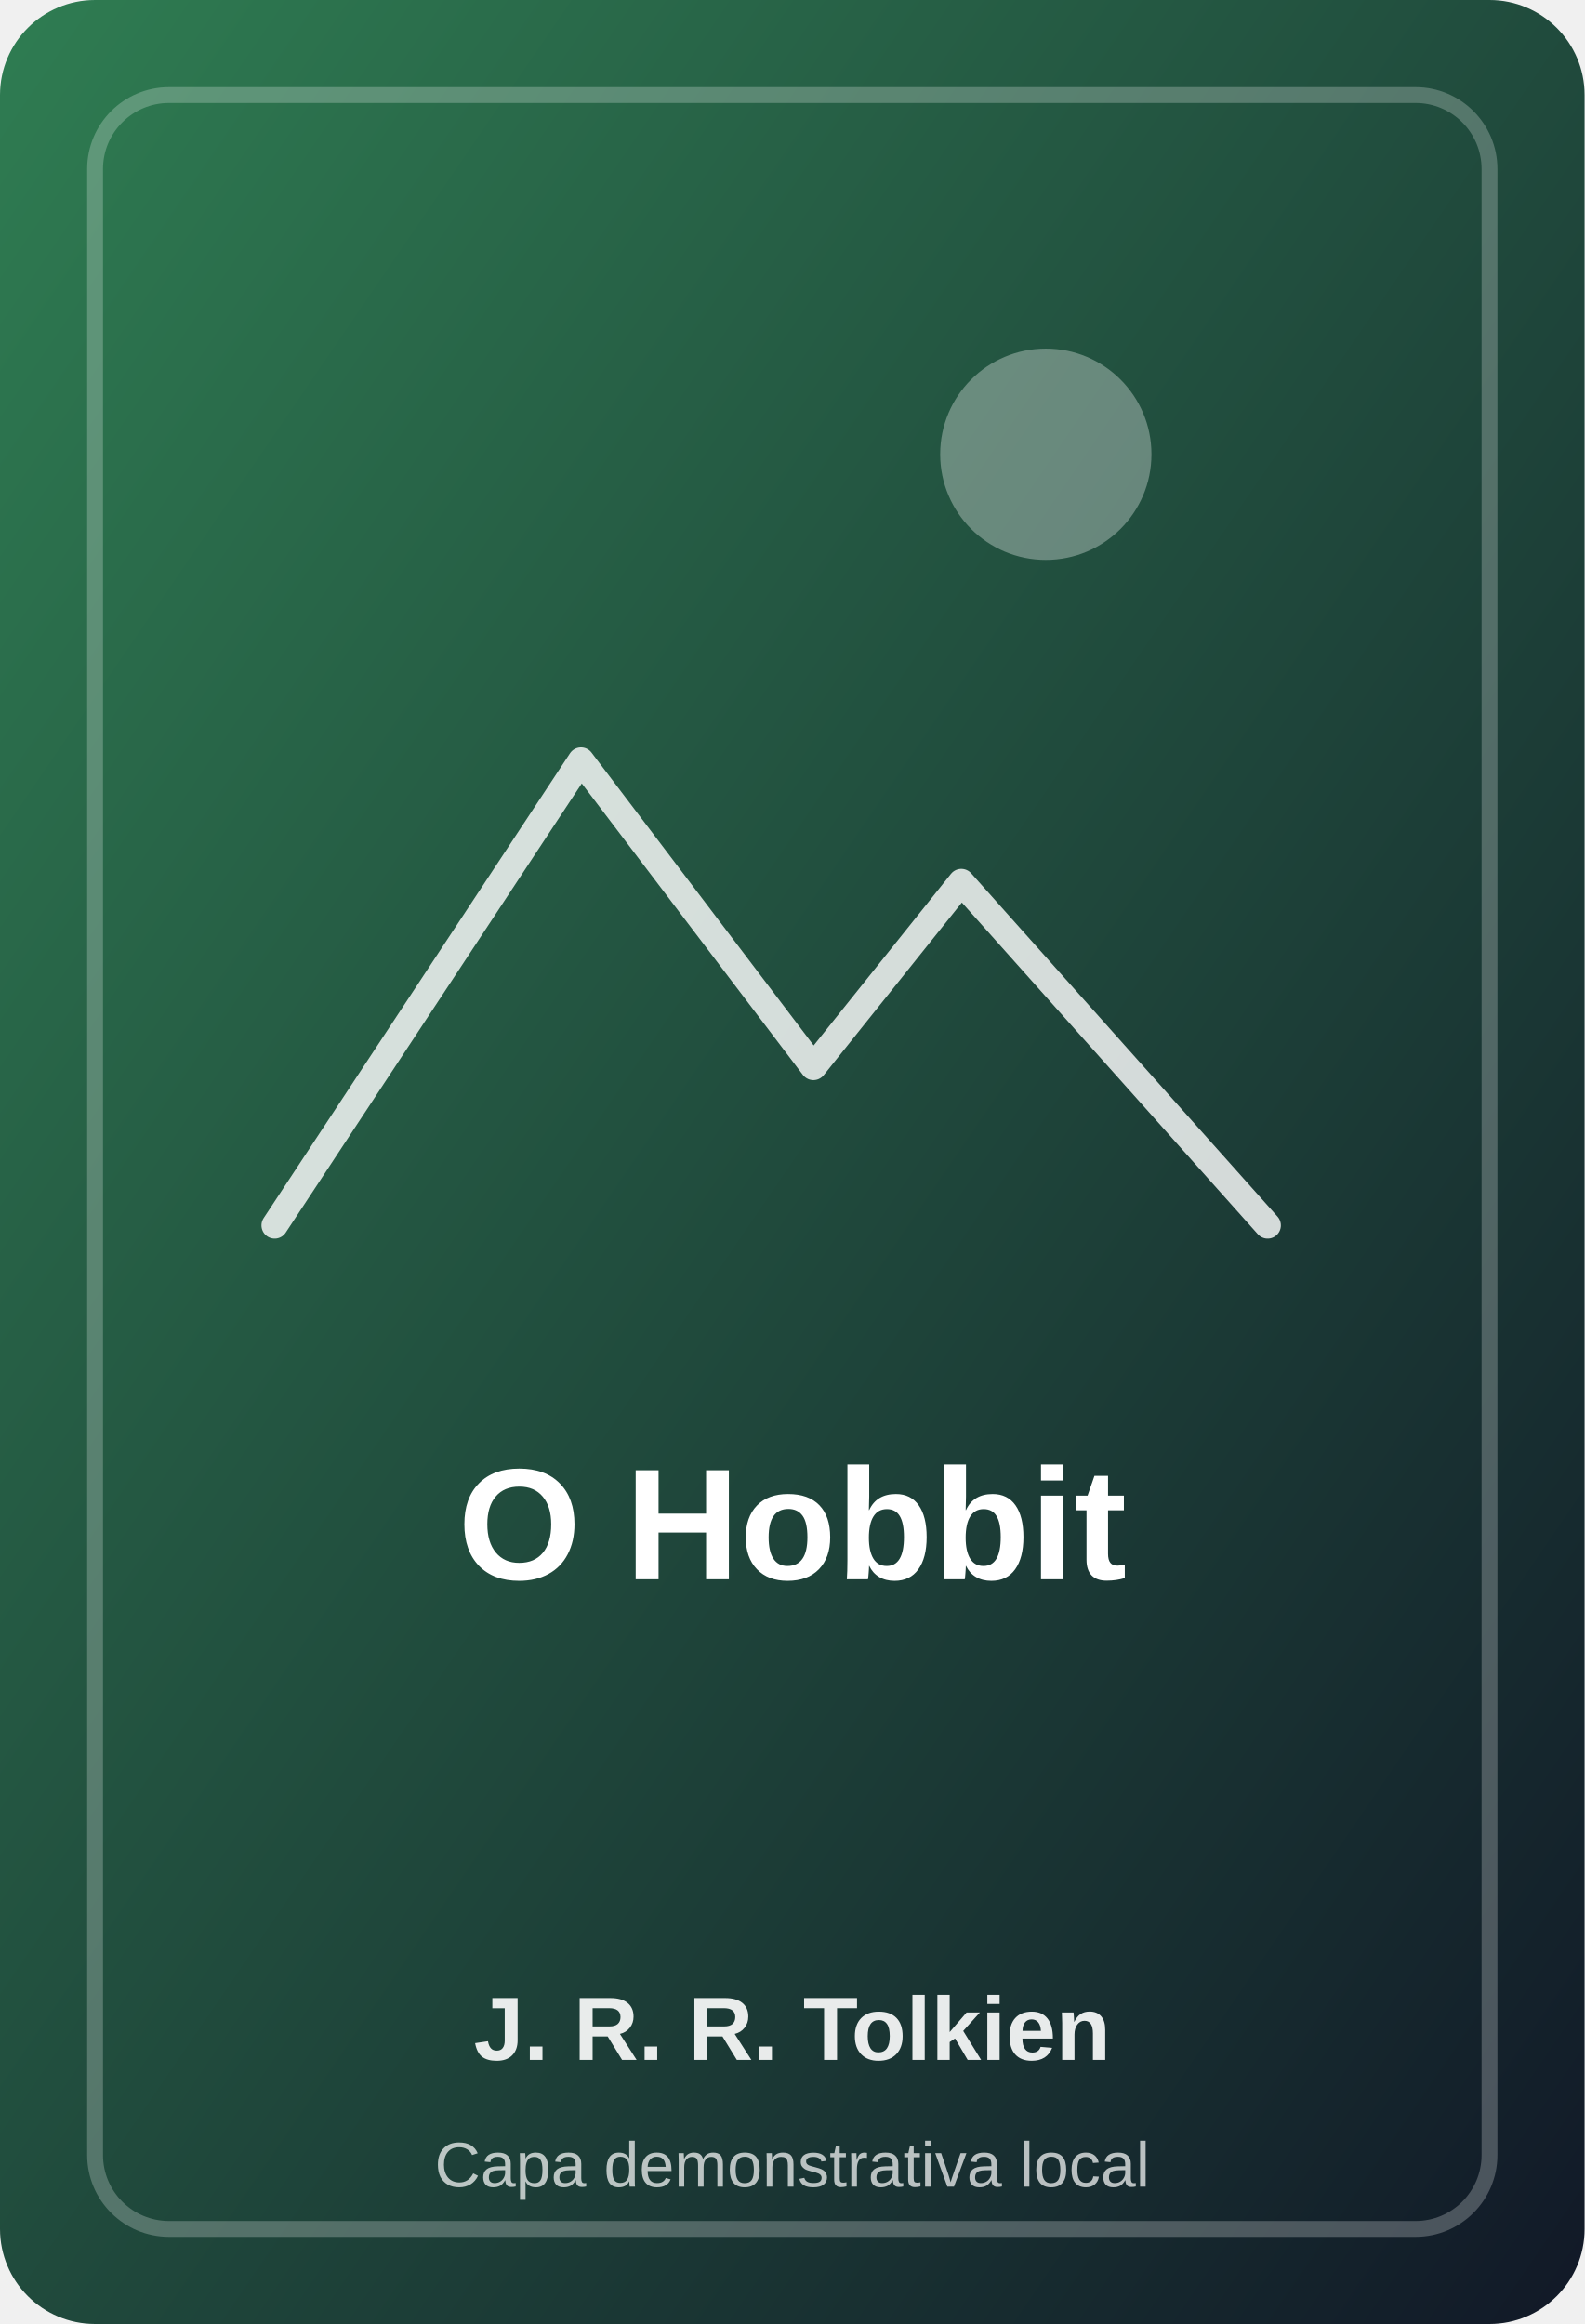
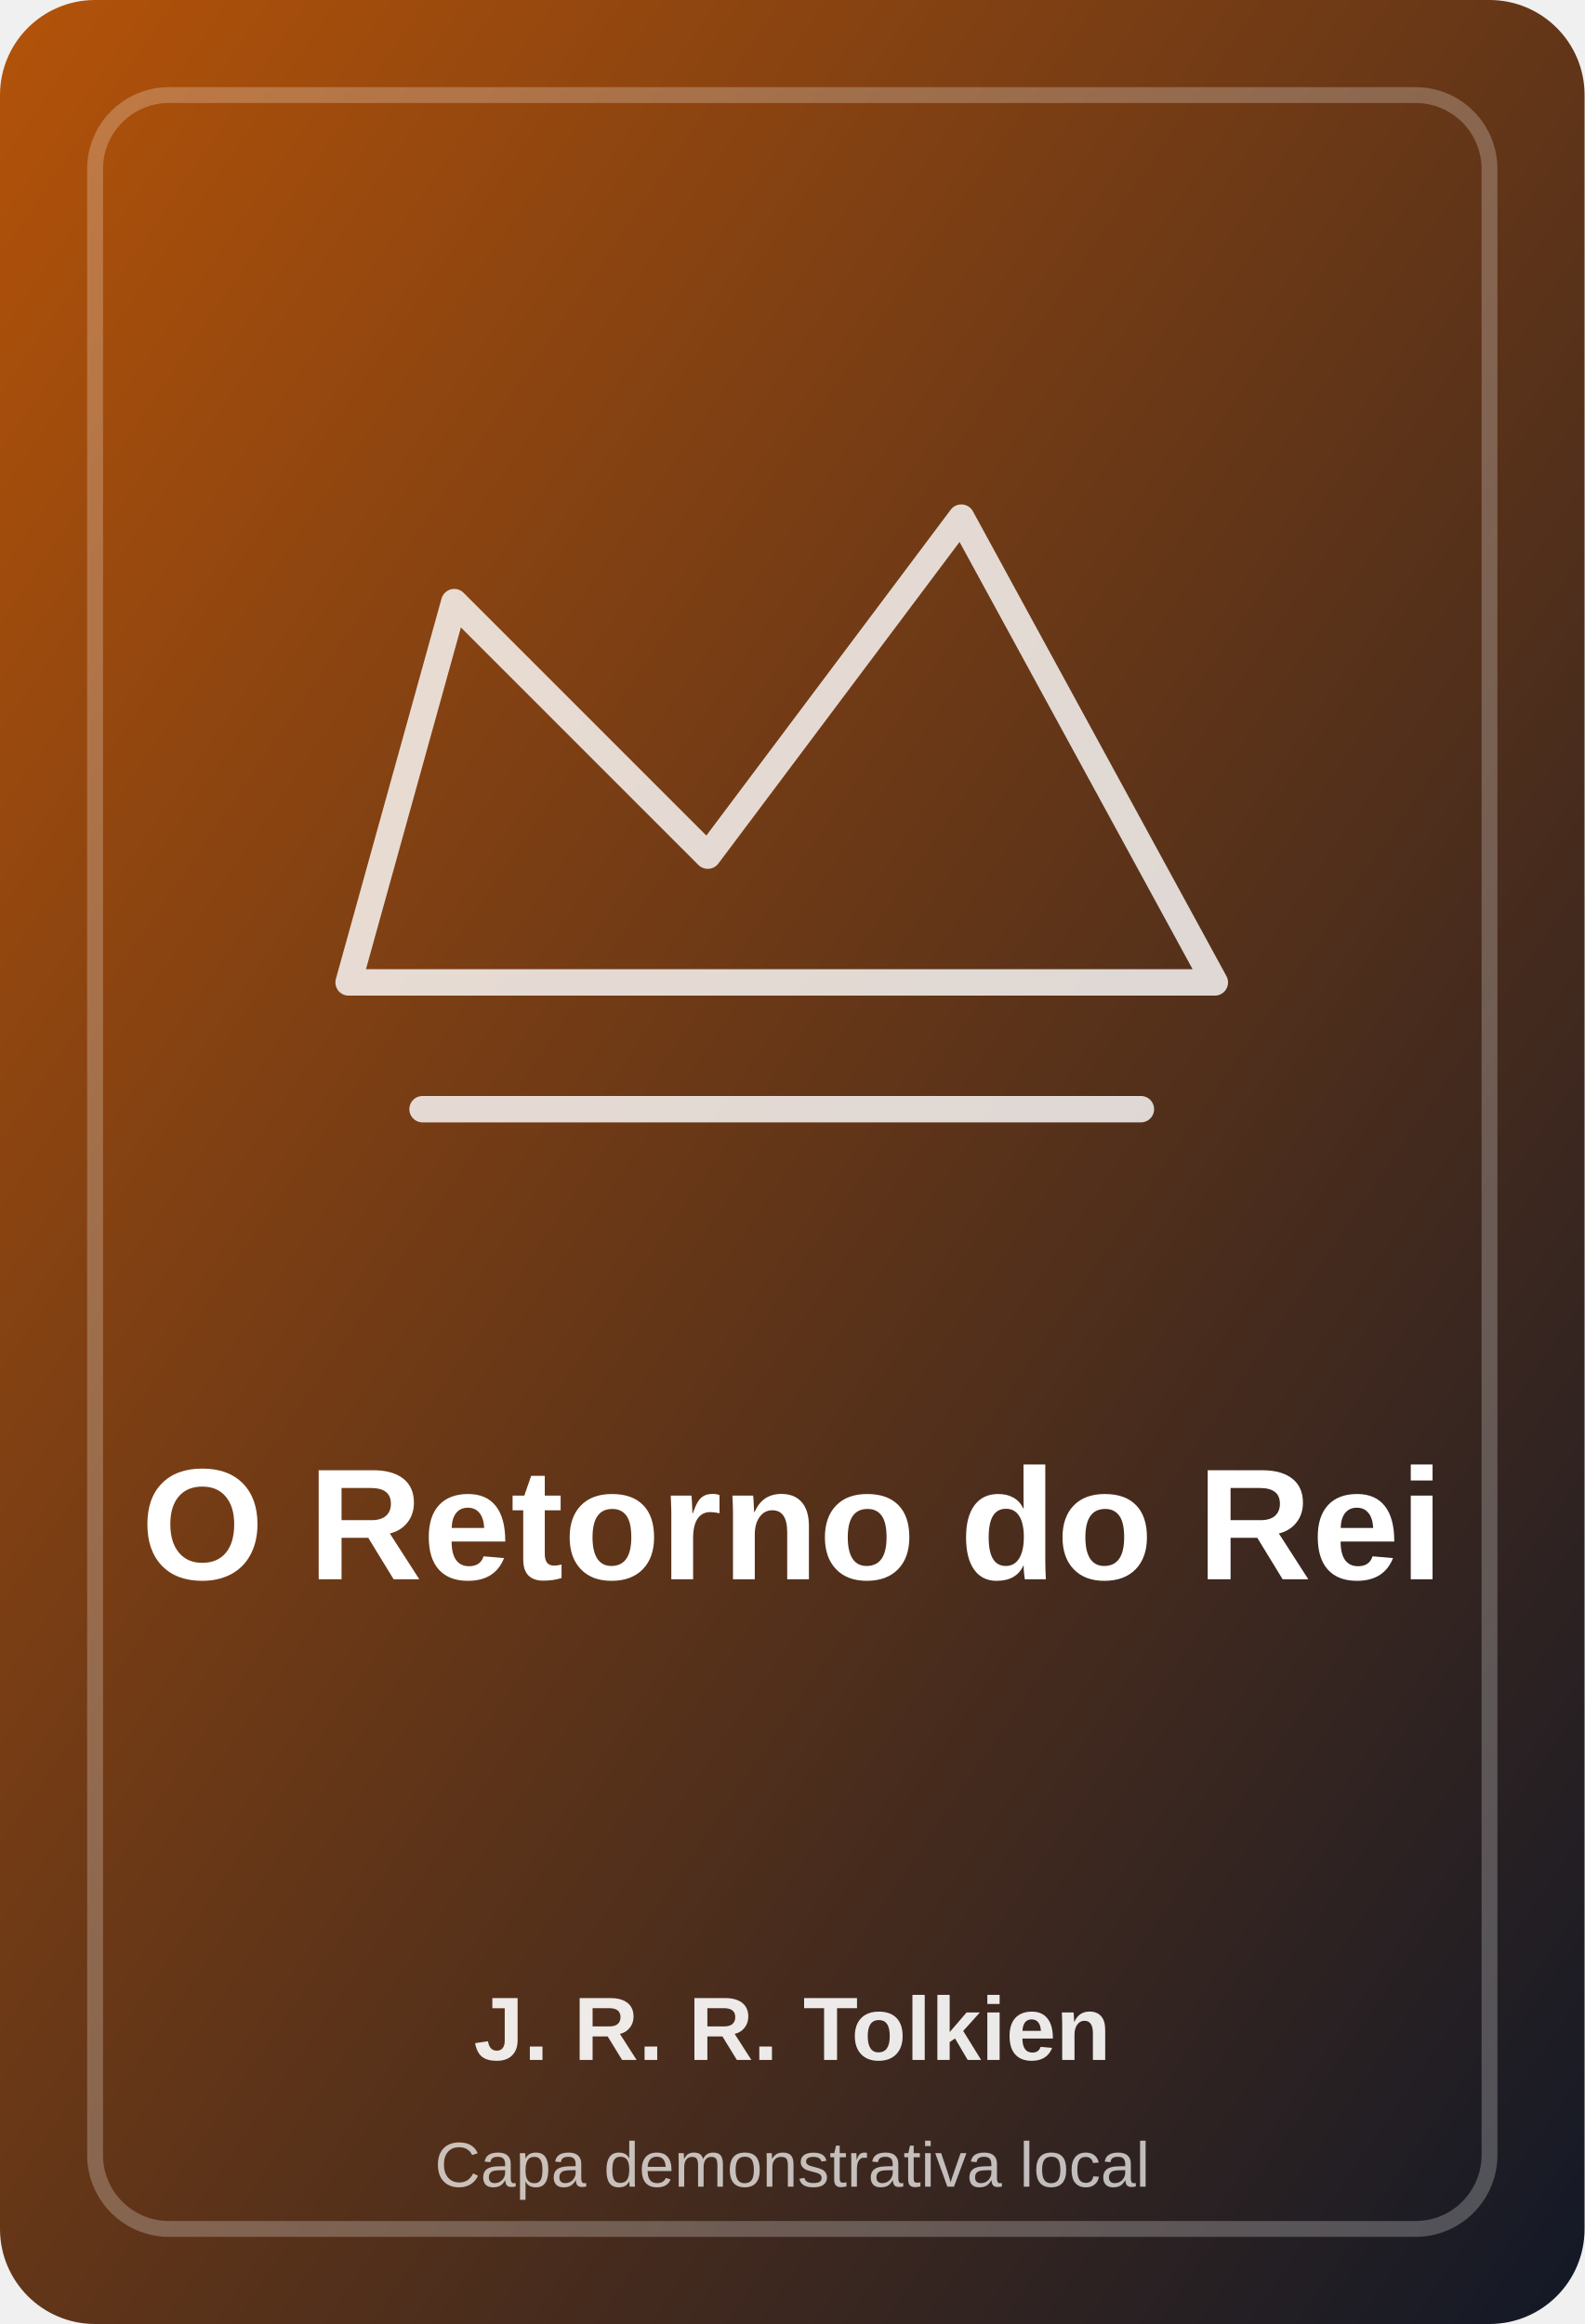
<svg xmlns="http://www.w3.org/2000/svg" width="300" height="440" viewBox="0 0 300 440">
  <defs>
    <linearGradient id="g" x1="0" y1="0" x2="1" y2="1">
-       <stop offset="0" stop-color="#2f7d52" />
+       <stop offset="0" stop-color="#b45309" />
      <stop offset="1" stop-color="#111827" />
    </linearGradient>
  </defs>
  <rect width="300" height="440" rx="18" fill="url(#g)" />
  <rect x="18" y="18" width="264" height="404" rx="14" fill="none" stroke="rgba(255,255,255,.24)" stroke-width="3" />
  <g opacity=".92">
-     <path fill="none" stroke="rgba(255,255,255,.88)" stroke-width="5" stroke-linecap="round" stroke-linejoin="round" d="M52 232l58-88 44 58 28-35 58 65" />
-     <circle cx="198" cy="86" r="20" fill="rgba(255,255,255,.35)" />
+     <path fill="none" stroke="rgba(255,255,255,.88)" stroke-width="5" stroke-linecap="round" stroke-linejoin="round" d="M66 186l20-72 48 48 48-64 48 88zM80 210h136" />
  </g>
-   <text x="150" y="299" text-anchor="middle" font-family="Arial, sans-serif" font-size="30" font-weight="800" fill="#fff">O Hobbit</text>
+   <text x="150" y="299" text-anchor="middle" font-family="Arial, sans-serif" font-size="30" font-weight="800" fill="#fff">O Retorno do Rei</text>
  <text x="150" y="390" text-anchor="middle" font-family="Arial, sans-serif" font-size="17" font-weight="700" fill="rgba(255,255,255,.9)">J. R. R. Tolkien</text>
  <text x="150" y="414" text-anchor="middle" font-family="Arial, sans-serif" font-size="12" fill="rgba(255,255,255,.7)">Capa demonstrativa local</text>
</svg>
